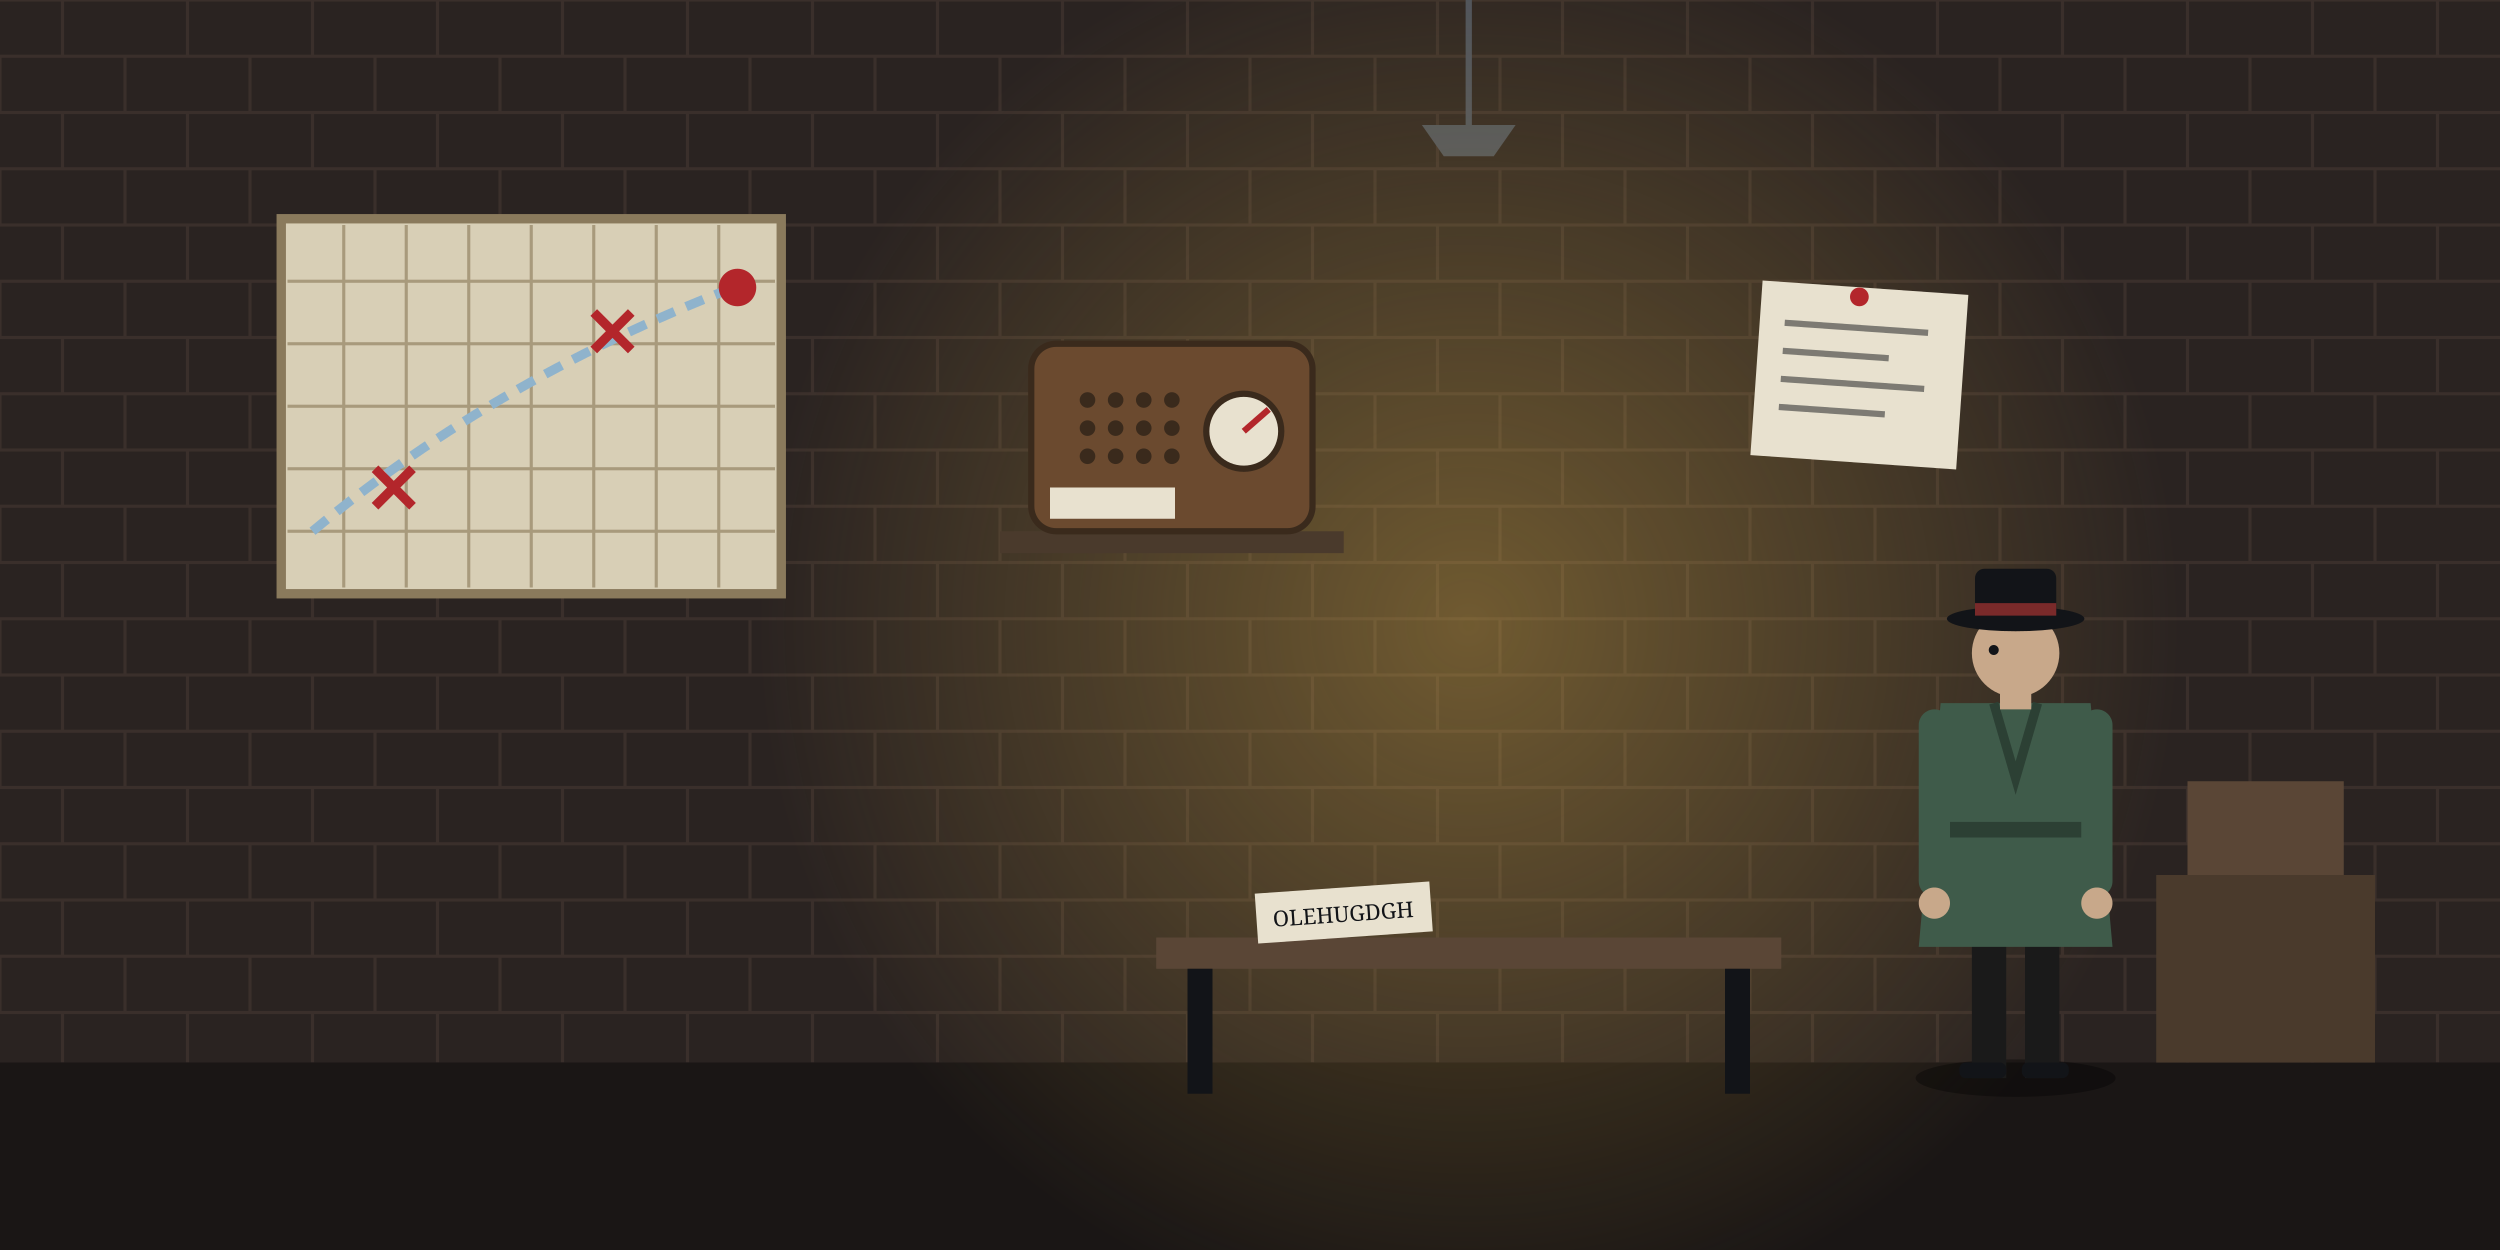
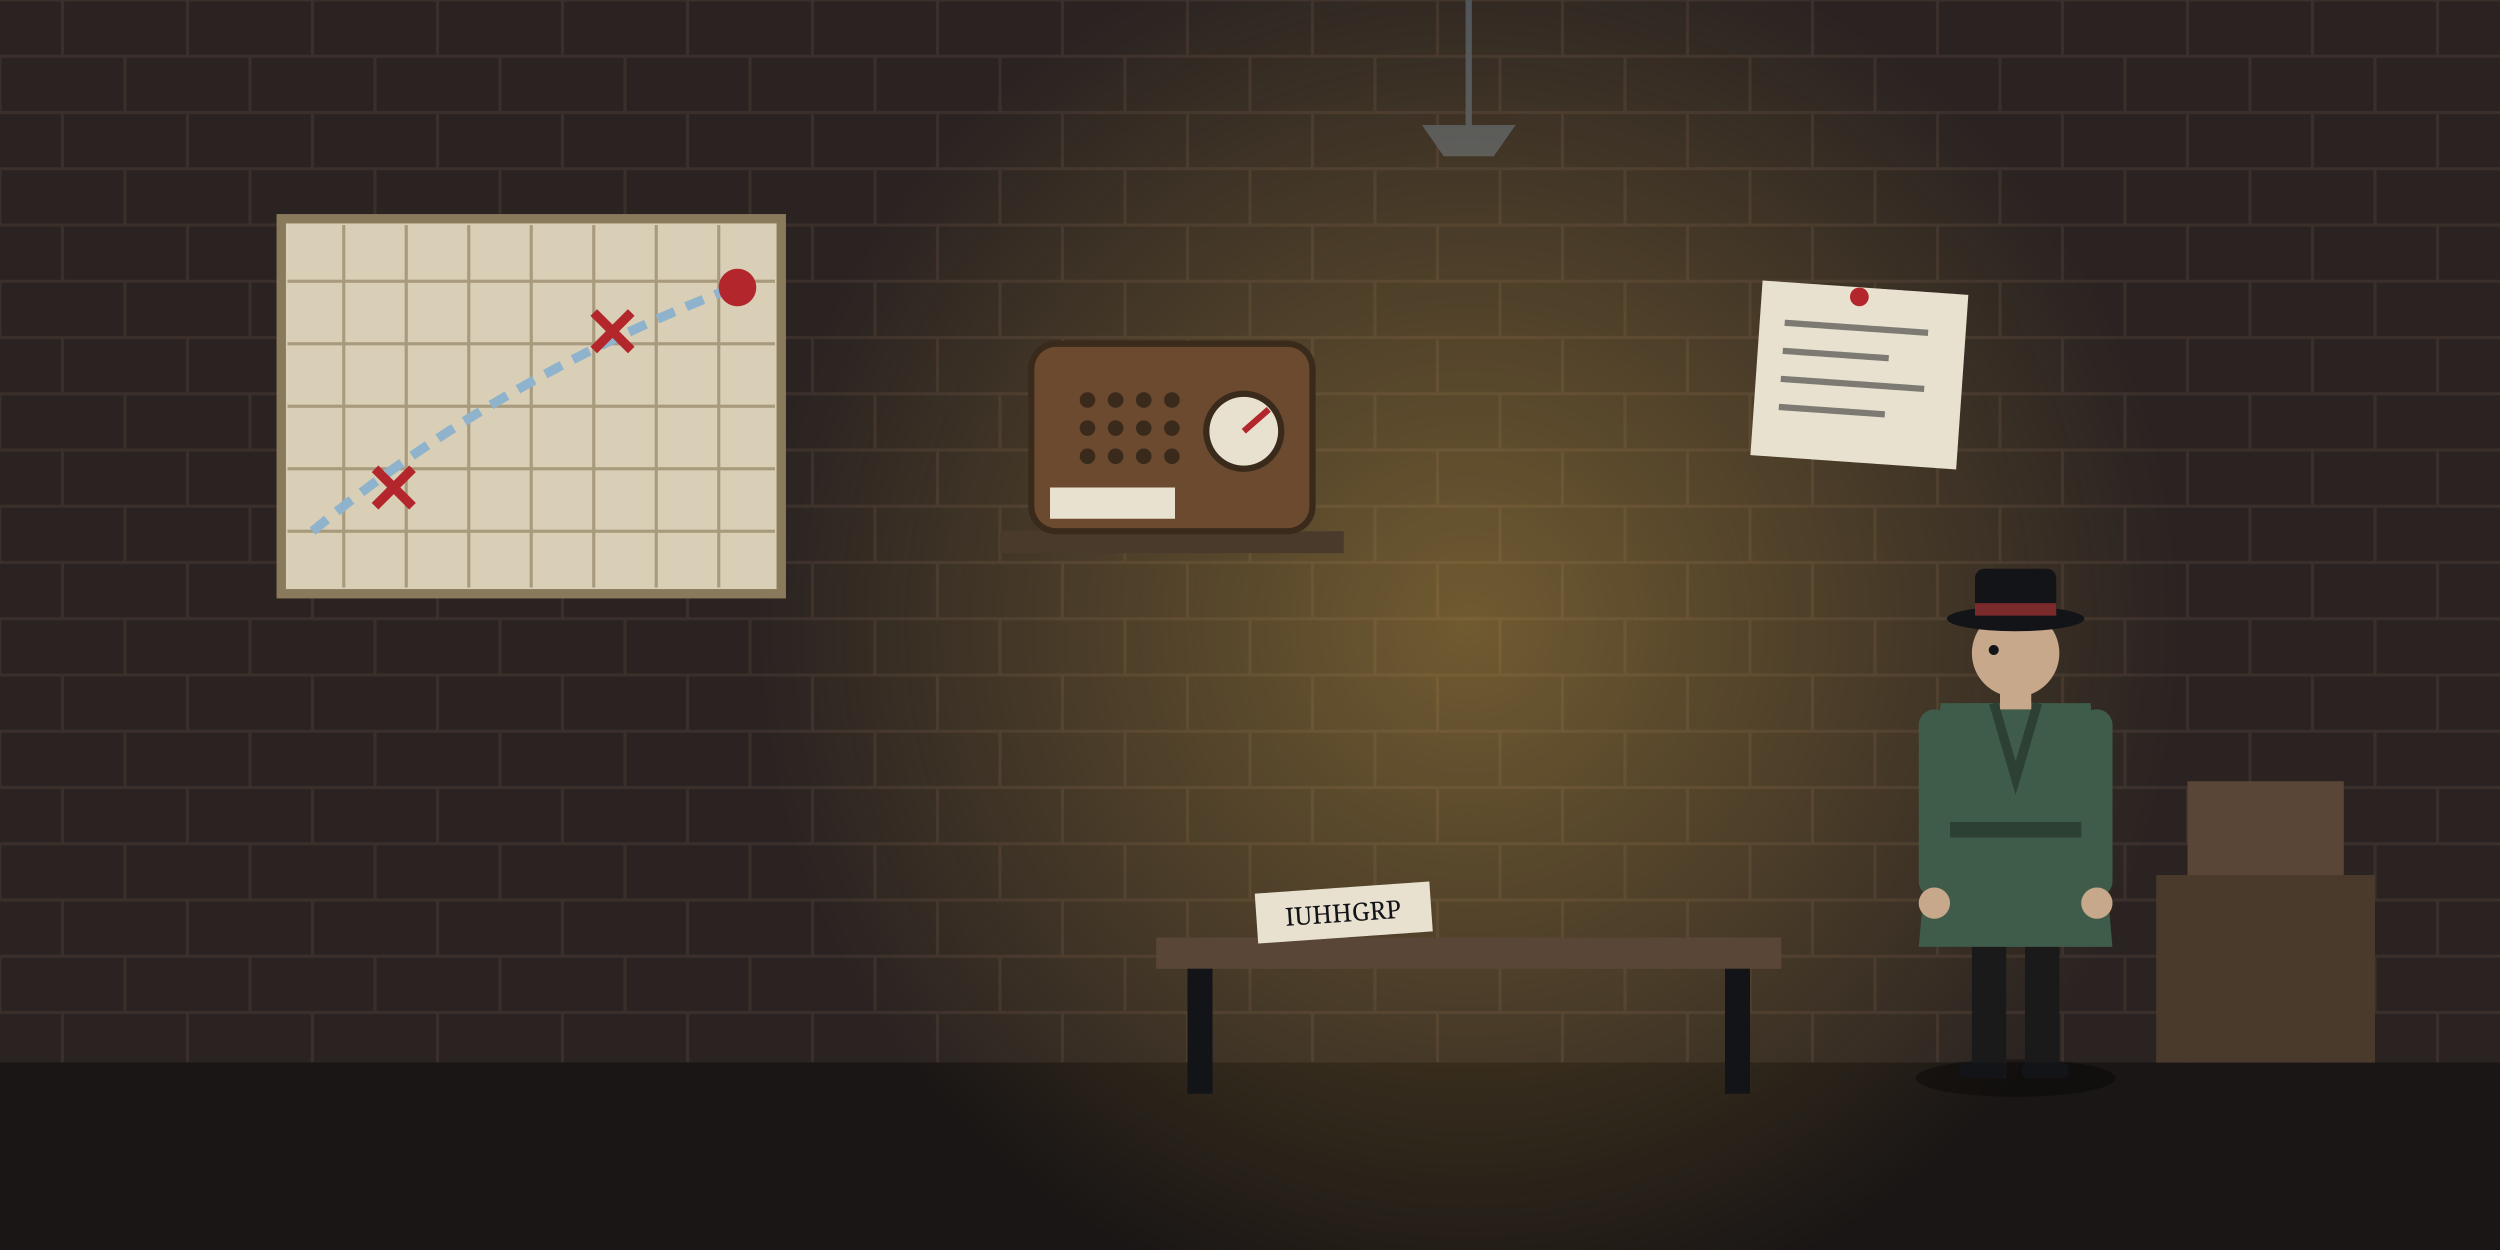
<svg xmlns="http://www.w3.org/2000/svg" viewBox="0 0 800 400" width="800" height="400">
  <defs>
    <radialGradient id="lamp">
      <stop offset="0" stop-color="#f2c14e" stop-opacity="0.35" />
      <stop offset="1" stop-color="#f2c14e" stop-opacity="0" />
    </radialGradient>
  </defs>
  <rect width="800" height="400" fill="#2a2321" />
  <line x1="0" y1="0" x2="800" y2="0" stroke="#3a2f2b" stroke-width="1" />
  <line x1="20" y1="0" x2="20" y2="18" stroke="#3a2f2b" stroke-width="1" />
  <line x1="60" y1="0" x2="60" y2="18" stroke="#3a2f2b" stroke-width="1" />
  <line x1="100" y1="0" x2="100" y2="18" stroke="#3a2f2b" stroke-width="1" />
  <line x1="140" y1="0" x2="140" y2="18" stroke="#3a2f2b" stroke-width="1" />
  <line x1="180" y1="0" x2="180" y2="18" stroke="#3a2f2b" stroke-width="1" />
  <line x1="220" y1="0" x2="220" y2="18" stroke="#3a2f2b" stroke-width="1" />
  <line x1="260" y1="0" x2="260" y2="18" stroke="#3a2f2b" stroke-width="1" />
  <line x1="300" y1="0" x2="300" y2="18" stroke="#3a2f2b" stroke-width="1" />
  <line x1="340" y1="0" x2="340" y2="18" stroke="#3a2f2b" stroke-width="1" />
  <line x1="380" y1="0" x2="380" y2="18" stroke="#3a2f2b" stroke-width="1" />
  <line x1="420" y1="0" x2="420" y2="18" stroke="#3a2f2b" stroke-width="1" />
  <line x1="460" y1="0" x2="460" y2="18" stroke="#3a2f2b" stroke-width="1" />
  <line x1="500" y1="0" x2="500" y2="18" stroke="#3a2f2b" stroke-width="1" />
  <line x1="540" y1="0" x2="540" y2="18" stroke="#3a2f2b" stroke-width="1" />
  <line x1="580" y1="0" x2="580" y2="18" stroke="#3a2f2b" stroke-width="1" />
  <line x1="620" y1="0" x2="620" y2="18" stroke="#3a2f2b" stroke-width="1" />
  <line x1="660" y1="0" x2="660" y2="18" stroke="#3a2f2b" stroke-width="1" />
  <line x1="700" y1="0" x2="700" y2="18" stroke="#3a2f2b" stroke-width="1" />
  <line x1="740" y1="0" x2="740" y2="18" stroke="#3a2f2b" stroke-width="1" />
  <line x1="780" y1="0" x2="780" y2="18" stroke="#3a2f2b" stroke-width="1" />
  <line x1="0" y1="18" x2="800" y2="18" stroke="#3a2f2b" stroke-width="1" />
  <line x1="0" y1="18" x2="0" y2="36" stroke="#3a2f2b" stroke-width="1" />
  <line x1="40" y1="18" x2="40" y2="36" stroke="#3a2f2b" stroke-width="1" />
  <line x1="80" y1="18" x2="80" y2="36" stroke="#3a2f2b" stroke-width="1" />
  <line x1="120" y1="18" x2="120" y2="36" stroke="#3a2f2b" stroke-width="1" />
  <line x1="160" y1="18" x2="160" y2="36" stroke="#3a2f2b" stroke-width="1" />
  <line x1="200" y1="18" x2="200" y2="36" stroke="#3a2f2b" stroke-width="1" />
  <line x1="240" y1="18" x2="240" y2="36" stroke="#3a2f2b" stroke-width="1" />
  <line x1="280" y1="18" x2="280" y2="36" stroke="#3a2f2b" stroke-width="1" />
  <line x1="320" y1="18" x2="320" y2="36" stroke="#3a2f2b" stroke-width="1" />
  <line x1="360" y1="18" x2="360" y2="36" stroke="#3a2f2b" stroke-width="1" />
  <line x1="400" y1="18" x2="400" y2="36" stroke="#3a2f2b" stroke-width="1" />
  <line x1="440" y1="18" x2="440" y2="36" stroke="#3a2f2b" stroke-width="1" />
  <line x1="480" y1="18" x2="480" y2="36" stroke="#3a2f2b" stroke-width="1" />
  <line x1="520" y1="18" x2="520" y2="36" stroke="#3a2f2b" stroke-width="1" />
  <line x1="560" y1="18" x2="560" y2="36" stroke="#3a2f2b" stroke-width="1" />
  <line x1="600" y1="18" x2="600" y2="36" stroke="#3a2f2b" stroke-width="1" />
  <line x1="640" y1="18" x2="640" y2="36" stroke="#3a2f2b" stroke-width="1" />
  <line x1="680" y1="18" x2="680" y2="36" stroke="#3a2f2b" stroke-width="1" />
  <line x1="720" y1="18" x2="720" y2="36" stroke="#3a2f2b" stroke-width="1" />
  <line x1="760" y1="18" x2="760" y2="36" stroke="#3a2f2b" stroke-width="1" />
  <line x1="0" y1="36" x2="800" y2="36" stroke="#3a2f2b" stroke-width="1" />
  <line x1="20" y1="36" x2="20" y2="54" stroke="#3a2f2b" stroke-width="1" />
  <line x1="60" y1="36" x2="60" y2="54" stroke="#3a2f2b" stroke-width="1" />
  <line x1="100" y1="36" x2="100" y2="54" stroke="#3a2f2b" stroke-width="1" />
  <line x1="140" y1="36" x2="140" y2="54" stroke="#3a2f2b" stroke-width="1" />
  <line x1="180" y1="36" x2="180" y2="54" stroke="#3a2f2b" stroke-width="1" />
  <line x1="220" y1="36" x2="220" y2="54" stroke="#3a2f2b" stroke-width="1" />
  <line x1="260" y1="36" x2="260" y2="54" stroke="#3a2f2b" stroke-width="1" />
  <line x1="300" y1="36" x2="300" y2="54" stroke="#3a2f2b" stroke-width="1" />
  <line x1="340" y1="36" x2="340" y2="54" stroke="#3a2f2b" stroke-width="1" />
  <line x1="380" y1="36" x2="380" y2="54" stroke="#3a2f2b" stroke-width="1" />
  <line x1="420" y1="36" x2="420" y2="54" stroke="#3a2f2b" stroke-width="1" />
  <line x1="460" y1="36" x2="460" y2="54" stroke="#3a2f2b" stroke-width="1" />
  <line x1="500" y1="36" x2="500" y2="54" stroke="#3a2f2b" stroke-width="1" />
  <line x1="540" y1="36" x2="540" y2="54" stroke="#3a2f2b" stroke-width="1" />
  <line x1="580" y1="36" x2="580" y2="54" stroke="#3a2f2b" stroke-width="1" />
  <line x1="620" y1="36" x2="620" y2="54" stroke="#3a2f2b" stroke-width="1" />
  <line x1="660" y1="36" x2="660" y2="54" stroke="#3a2f2b" stroke-width="1" />
  <line x1="700" y1="36" x2="700" y2="54" stroke="#3a2f2b" stroke-width="1" />
  <line x1="740" y1="36" x2="740" y2="54" stroke="#3a2f2b" stroke-width="1" />
  <line x1="780" y1="36" x2="780" y2="54" stroke="#3a2f2b" stroke-width="1" />
  <line x1="0" y1="54" x2="800" y2="54" stroke="#3a2f2b" stroke-width="1" />
  <line x1="0" y1="54" x2="0" y2="72" stroke="#3a2f2b" stroke-width="1" />
  <line x1="40" y1="54" x2="40" y2="72" stroke="#3a2f2b" stroke-width="1" />
  <line x1="80" y1="54" x2="80" y2="72" stroke="#3a2f2b" stroke-width="1" />
  <line x1="120" y1="54" x2="120" y2="72" stroke="#3a2f2b" stroke-width="1" />
  <line x1="160" y1="54" x2="160" y2="72" stroke="#3a2f2b" stroke-width="1" />
  <line x1="200" y1="54" x2="200" y2="72" stroke="#3a2f2b" stroke-width="1" />
  <line x1="240" y1="54" x2="240" y2="72" stroke="#3a2f2b" stroke-width="1" />
  <line x1="280" y1="54" x2="280" y2="72" stroke="#3a2f2b" stroke-width="1" />
  <line x1="320" y1="54" x2="320" y2="72" stroke="#3a2f2b" stroke-width="1" />
  <line x1="360" y1="54" x2="360" y2="72" stroke="#3a2f2b" stroke-width="1" />
  <line x1="400" y1="54" x2="400" y2="72" stroke="#3a2f2b" stroke-width="1" />
  <line x1="440" y1="54" x2="440" y2="72" stroke="#3a2f2b" stroke-width="1" />
  <line x1="480" y1="54" x2="480" y2="72" stroke="#3a2f2b" stroke-width="1" />
  <line x1="520" y1="54" x2="520" y2="72" stroke="#3a2f2b" stroke-width="1" />
  <line x1="560" y1="54" x2="560" y2="72" stroke="#3a2f2b" stroke-width="1" />
  <line x1="600" y1="54" x2="600" y2="72" stroke="#3a2f2b" stroke-width="1" />
  <line x1="640" y1="54" x2="640" y2="72" stroke="#3a2f2b" stroke-width="1" />
  <line x1="680" y1="54" x2="680" y2="72" stroke="#3a2f2b" stroke-width="1" />
  <line x1="720" y1="54" x2="720" y2="72" stroke="#3a2f2b" stroke-width="1" />
  <line x1="760" y1="54" x2="760" y2="72" stroke="#3a2f2b" stroke-width="1" />
  <line x1="0" y1="72" x2="800" y2="72" stroke="#3a2f2b" stroke-width="1" />
  <line x1="20" y1="72" x2="20" y2="90" stroke="#3a2f2b" stroke-width="1" />
  <line x1="60" y1="72" x2="60" y2="90" stroke="#3a2f2b" stroke-width="1" />
  <line x1="100" y1="72" x2="100" y2="90" stroke="#3a2f2b" stroke-width="1" />
  <line x1="140" y1="72" x2="140" y2="90" stroke="#3a2f2b" stroke-width="1" />
  <line x1="180" y1="72" x2="180" y2="90" stroke="#3a2f2b" stroke-width="1" />
  <line x1="220" y1="72" x2="220" y2="90" stroke="#3a2f2b" stroke-width="1" />
  <line x1="260" y1="72" x2="260" y2="90" stroke="#3a2f2b" stroke-width="1" />
  <line x1="300" y1="72" x2="300" y2="90" stroke="#3a2f2b" stroke-width="1" />
  <line x1="340" y1="72" x2="340" y2="90" stroke="#3a2f2b" stroke-width="1" />
  <line x1="380" y1="72" x2="380" y2="90" stroke="#3a2f2b" stroke-width="1" />
  <line x1="420" y1="72" x2="420" y2="90" stroke="#3a2f2b" stroke-width="1" />
  <line x1="460" y1="72" x2="460" y2="90" stroke="#3a2f2b" stroke-width="1" />
  <line x1="500" y1="72" x2="500" y2="90" stroke="#3a2f2b" stroke-width="1" />
  <line x1="540" y1="72" x2="540" y2="90" stroke="#3a2f2b" stroke-width="1" />
  <line x1="580" y1="72" x2="580" y2="90" stroke="#3a2f2b" stroke-width="1" />
  <line x1="620" y1="72" x2="620" y2="90" stroke="#3a2f2b" stroke-width="1" />
  <line x1="660" y1="72" x2="660" y2="90" stroke="#3a2f2b" stroke-width="1" />
  <line x1="700" y1="72" x2="700" y2="90" stroke="#3a2f2b" stroke-width="1" />
  <line x1="740" y1="72" x2="740" y2="90" stroke="#3a2f2b" stroke-width="1" />
  <line x1="780" y1="72" x2="780" y2="90" stroke="#3a2f2b" stroke-width="1" />
  <line x1="0" y1="90" x2="800" y2="90" stroke="#3a2f2b" stroke-width="1" />
  <line x1="0" y1="90" x2="0" y2="108" stroke="#3a2f2b" stroke-width="1" />
  <line x1="40" y1="90" x2="40" y2="108" stroke="#3a2f2b" stroke-width="1" />
  <line x1="80" y1="90" x2="80" y2="108" stroke="#3a2f2b" stroke-width="1" />
  <line x1="120" y1="90" x2="120" y2="108" stroke="#3a2f2b" stroke-width="1" />
  <line x1="160" y1="90" x2="160" y2="108" stroke="#3a2f2b" stroke-width="1" />
  <line x1="200" y1="90" x2="200" y2="108" stroke="#3a2f2b" stroke-width="1" />
  <line x1="240" y1="90" x2="240" y2="108" stroke="#3a2f2b" stroke-width="1" />
  <line x1="280" y1="90" x2="280" y2="108" stroke="#3a2f2b" stroke-width="1" />
  <line x1="320" y1="90" x2="320" y2="108" stroke="#3a2f2b" stroke-width="1" />
  <line x1="360" y1="90" x2="360" y2="108" stroke="#3a2f2b" stroke-width="1" />
  <line x1="400" y1="90" x2="400" y2="108" stroke="#3a2f2b" stroke-width="1" />
  <line x1="440" y1="90" x2="440" y2="108" stroke="#3a2f2b" stroke-width="1" />
  <line x1="480" y1="90" x2="480" y2="108" stroke="#3a2f2b" stroke-width="1" />
  <line x1="520" y1="90" x2="520" y2="108" stroke="#3a2f2b" stroke-width="1" />
  <line x1="560" y1="90" x2="560" y2="108" stroke="#3a2f2b" stroke-width="1" />
  <line x1="600" y1="90" x2="600" y2="108" stroke="#3a2f2b" stroke-width="1" />
  <line x1="640" y1="90" x2="640" y2="108" stroke="#3a2f2b" stroke-width="1" />
  <line x1="680" y1="90" x2="680" y2="108" stroke="#3a2f2b" stroke-width="1" />
  <line x1="720" y1="90" x2="720" y2="108" stroke="#3a2f2b" stroke-width="1" />
  <line x1="760" y1="90" x2="760" y2="108" stroke="#3a2f2b" stroke-width="1" />
  <line x1="0" y1="108" x2="800" y2="108" stroke="#3a2f2b" stroke-width="1" />
  <line x1="20" y1="108" x2="20" y2="126" stroke="#3a2f2b" stroke-width="1" />
  <line x1="60" y1="108" x2="60" y2="126" stroke="#3a2f2b" stroke-width="1" />
  <line x1="100" y1="108" x2="100" y2="126" stroke="#3a2f2b" stroke-width="1" />
  <line x1="140" y1="108" x2="140" y2="126" stroke="#3a2f2b" stroke-width="1" />
  <line x1="180" y1="108" x2="180" y2="126" stroke="#3a2f2b" stroke-width="1" />
  <line x1="220" y1="108" x2="220" y2="126" stroke="#3a2f2b" stroke-width="1" />
  <line x1="260" y1="108" x2="260" y2="126" stroke="#3a2f2b" stroke-width="1" />
  <line x1="300" y1="108" x2="300" y2="126" stroke="#3a2f2b" stroke-width="1" />
  <line x1="340" y1="108" x2="340" y2="126" stroke="#3a2f2b" stroke-width="1" />
  <line x1="380" y1="108" x2="380" y2="126" stroke="#3a2f2b" stroke-width="1" />
  <line x1="420" y1="108" x2="420" y2="126" stroke="#3a2f2b" stroke-width="1" />
  <line x1="460" y1="108" x2="460" y2="126" stroke="#3a2f2b" stroke-width="1" />
  <line x1="500" y1="108" x2="500" y2="126" stroke="#3a2f2b" stroke-width="1" />
  <line x1="540" y1="108" x2="540" y2="126" stroke="#3a2f2b" stroke-width="1" />
  <line x1="580" y1="108" x2="580" y2="126" stroke="#3a2f2b" stroke-width="1" />
  <line x1="620" y1="108" x2="620" y2="126" stroke="#3a2f2b" stroke-width="1" />
  <line x1="660" y1="108" x2="660" y2="126" stroke="#3a2f2b" stroke-width="1" />
  <line x1="700" y1="108" x2="700" y2="126" stroke="#3a2f2b" stroke-width="1" />
  <line x1="740" y1="108" x2="740" y2="126" stroke="#3a2f2b" stroke-width="1" />
  <line x1="780" y1="108" x2="780" y2="126" stroke="#3a2f2b" stroke-width="1" />
  <line x1="0" y1="126" x2="800" y2="126" stroke="#3a2f2b" stroke-width="1" />
  <line x1="0" y1="126" x2="0" y2="144" stroke="#3a2f2b" stroke-width="1" />
  <line x1="40" y1="126" x2="40" y2="144" stroke="#3a2f2b" stroke-width="1" />
  <line x1="80" y1="126" x2="80" y2="144" stroke="#3a2f2b" stroke-width="1" />
  <line x1="120" y1="126" x2="120" y2="144" stroke="#3a2f2b" stroke-width="1" />
  <line x1="160" y1="126" x2="160" y2="144" stroke="#3a2f2b" stroke-width="1" />
  <line x1="200" y1="126" x2="200" y2="144" stroke="#3a2f2b" stroke-width="1" />
  <line x1="240" y1="126" x2="240" y2="144" stroke="#3a2f2b" stroke-width="1" />
  <line x1="280" y1="126" x2="280" y2="144" stroke="#3a2f2b" stroke-width="1" />
  <line x1="320" y1="126" x2="320" y2="144" stroke="#3a2f2b" stroke-width="1" />
  <line x1="360" y1="126" x2="360" y2="144" stroke="#3a2f2b" stroke-width="1" />
  <line x1="400" y1="126" x2="400" y2="144" stroke="#3a2f2b" stroke-width="1" />
  <line x1="440" y1="126" x2="440" y2="144" stroke="#3a2f2b" stroke-width="1" />
  <line x1="480" y1="126" x2="480" y2="144" stroke="#3a2f2b" stroke-width="1" />
  <line x1="520" y1="126" x2="520" y2="144" stroke="#3a2f2b" stroke-width="1" />
  <line x1="560" y1="126" x2="560" y2="144" stroke="#3a2f2b" stroke-width="1" />
  <line x1="600" y1="126" x2="600" y2="144" stroke="#3a2f2b" stroke-width="1" />
  <line x1="640" y1="126" x2="640" y2="144" stroke="#3a2f2b" stroke-width="1" />
  <line x1="680" y1="126" x2="680" y2="144" stroke="#3a2f2b" stroke-width="1" />
  <line x1="720" y1="126" x2="720" y2="144" stroke="#3a2f2b" stroke-width="1" />
  <line x1="760" y1="126" x2="760" y2="144" stroke="#3a2f2b" stroke-width="1" />
  <line x1="0" y1="144" x2="800" y2="144" stroke="#3a2f2b" stroke-width="1" />
  <line x1="20" y1="144" x2="20" y2="162" stroke="#3a2f2b" stroke-width="1" />
  <line x1="60" y1="144" x2="60" y2="162" stroke="#3a2f2b" stroke-width="1" />
  <line x1="100" y1="144" x2="100" y2="162" stroke="#3a2f2b" stroke-width="1" />
  <line x1="140" y1="144" x2="140" y2="162" stroke="#3a2f2b" stroke-width="1" />
  <line x1="180" y1="144" x2="180" y2="162" stroke="#3a2f2b" stroke-width="1" />
  <line x1="220" y1="144" x2="220" y2="162" stroke="#3a2f2b" stroke-width="1" />
  <line x1="260" y1="144" x2="260" y2="162" stroke="#3a2f2b" stroke-width="1" />
  <line x1="300" y1="144" x2="300" y2="162" stroke="#3a2f2b" stroke-width="1" />
  <line x1="340" y1="144" x2="340" y2="162" stroke="#3a2f2b" stroke-width="1" />
  <line x1="380" y1="144" x2="380" y2="162" stroke="#3a2f2b" stroke-width="1" />
  <line x1="420" y1="144" x2="420" y2="162" stroke="#3a2f2b" stroke-width="1" />
  <line x1="460" y1="144" x2="460" y2="162" stroke="#3a2f2b" stroke-width="1" />
  <line x1="500" y1="144" x2="500" y2="162" stroke="#3a2f2b" stroke-width="1" />
  <line x1="540" y1="144" x2="540" y2="162" stroke="#3a2f2b" stroke-width="1" />
  <line x1="580" y1="144" x2="580" y2="162" stroke="#3a2f2b" stroke-width="1" />
  <line x1="620" y1="144" x2="620" y2="162" stroke="#3a2f2b" stroke-width="1" />
  <line x1="660" y1="144" x2="660" y2="162" stroke="#3a2f2b" stroke-width="1" />
  <line x1="700" y1="144" x2="700" y2="162" stroke="#3a2f2b" stroke-width="1" />
  <line x1="740" y1="144" x2="740" y2="162" stroke="#3a2f2b" stroke-width="1" />
  <line x1="780" y1="144" x2="780" y2="162" stroke="#3a2f2b" stroke-width="1" />
  <line x1="0" y1="162" x2="800" y2="162" stroke="#3a2f2b" stroke-width="1" />
  <line x1="0" y1="162" x2="0" y2="180" stroke="#3a2f2b" stroke-width="1" />
  <line x1="40" y1="162" x2="40" y2="180" stroke="#3a2f2b" stroke-width="1" />
  <line x1="80" y1="162" x2="80" y2="180" stroke="#3a2f2b" stroke-width="1" />
  <line x1="120" y1="162" x2="120" y2="180" stroke="#3a2f2b" stroke-width="1" />
  <line x1="160" y1="162" x2="160" y2="180" stroke="#3a2f2b" stroke-width="1" />
  <line x1="200" y1="162" x2="200" y2="180" stroke="#3a2f2b" stroke-width="1" />
  <line x1="240" y1="162" x2="240" y2="180" stroke="#3a2f2b" stroke-width="1" />
  <line x1="280" y1="162" x2="280" y2="180" stroke="#3a2f2b" stroke-width="1" />
  <line x1="320" y1="162" x2="320" y2="180" stroke="#3a2f2b" stroke-width="1" />
  <line x1="360" y1="162" x2="360" y2="180" stroke="#3a2f2b" stroke-width="1" />
  <line x1="400" y1="162" x2="400" y2="180" stroke="#3a2f2b" stroke-width="1" />
  <line x1="440" y1="162" x2="440" y2="180" stroke="#3a2f2b" stroke-width="1" />
  <line x1="480" y1="162" x2="480" y2="180" stroke="#3a2f2b" stroke-width="1" />
  <line x1="520" y1="162" x2="520" y2="180" stroke="#3a2f2b" stroke-width="1" />
  <line x1="560" y1="162" x2="560" y2="180" stroke="#3a2f2b" stroke-width="1" />
  <line x1="600" y1="162" x2="600" y2="180" stroke="#3a2f2b" stroke-width="1" />
  <line x1="640" y1="162" x2="640" y2="180" stroke="#3a2f2b" stroke-width="1" />
  <line x1="680" y1="162" x2="680" y2="180" stroke="#3a2f2b" stroke-width="1" />
  <line x1="720" y1="162" x2="720" y2="180" stroke="#3a2f2b" stroke-width="1" />
  <line x1="760" y1="162" x2="760" y2="180" stroke="#3a2f2b" stroke-width="1" />
  <line x1="0" y1="180" x2="800" y2="180" stroke="#3a2f2b" stroke-width="1" />
  <line x1="20" y1="180" x2="20" y2="198" stroke="#3a2f2b" stroke-width="1" />
  <line x1="60" y1="180" x2="60" y2="198" stroke="#3a2f2b" stroke-width="1" />
  <line x1="100" y1="180" x2="100" y2="198" stroke="#3a2f2b" stroke-width="1" />
  <line x1="140" y1="180" x2="140" y2="198" stroke="#3a2f2b" stroke-width="1" />
  <line x1="180" y1="180" x2="180" y2="198" stroke="#3a2f2b" stroke-width="1" />
  <line x1="220" y1="180" x2="220" y2="198" stroke="#3a2f2b" stroke-width="1" />
  <line x1="260" y1="180" x2="260" y2="198" stroke="#3a2f2b" stroke-width="1" />
  <line x1="300" y1="180" x2="300" y2="198" stroke="#3a2f2b" stroke-width="1" />
  <line x1="340" y1="180" x2="340" y2="198" stroke="#3a2f2b" stroke-width="1" />
  <line x1="380" y1="180" x2="380" y2="198" stroke="#3a2f2b" stroke-width="1" />
  <line x1="420" y1="180" x2="420" y2="198" stroke="#3a2f2b" stroke-width="1" />
  <line x1="460" y1="180" x2="460" y2="198" stroke="#3a2f2b" stroke-width="1" />
  <line x1="500" y1="180" x2="500" y2="198" stroke="#3a2f2b" stroke-width="1" />
  <line x1="540" y1="180" x2="540" y2="198" stroke="#3a2f2b" stroke-width="1" />
  <line x1="580" y1="180" x2="580" y2="198" stroke="#3a2f2b" stroke-width="1" />
  <line x1="620" y1="180" x2="620" y2="198" stroke="#3a2f2b" stroke-width="1" />
  <line x1="660" y1="180" x2="660" y2="198" stroke="#3a2f2b" stroke-width="1" />
  <line x1="700" y1="180" x2="700" y2="198" stroke="#3a2f2b" stroke-width="1" />
  <line x1="740" y1="180" x2="740" y2="198" stroke="#3a2f2b" stroke-width="1" />
  <line x1="780" y1="180" x2="780" y2="198" stroke="#3a2f2b" stroke-width="1" />
  <line x1="0" y1="198" x2="800" y2="198" stroke="#3a2f2b" stroke-width="1" />
  <line x1="0" y1="198" x2="0" y2="216" stroke="#3a2f2b" stroke-width="1" />
  <line x1="40" y1="198" x2="40" y2="216" stroke="#3a2f2b" stroke-width="1" />
  <line x1="80" y1="198" x2="80" y2="216" stroke="#3a2f2b" stroke-width="1" />
  <line x1="120" y1="198" x2="120" y2="216" stroke="#3a2f2b" stroke-width="1" />
  <line x1="160" y1="198" x2="160" y2="216" stroke="#3a2f2b" stroke-width="1" />
  <line x1="200" y1="198" x2="200" y2="216" stroke="#3a2f2b" stroke-width="1" />
  <line x1="240" y1="198" x2="240" y2="216" stroke="#3a2f2b" stroke-width="1" />
  <line x1="280" y1="198" x2="280" y2="216" stroke="#3a2f2b" stroke-width="1" />
  <line x1="320" y1="198" x2="320" y2="216" stroke="#3a2f2b" stroke-width="1" />
  <line x1="360" y1="198" x2="360" y2="216" stroke="#3a2f2b" stroke-width="1" />
  <line x1="400" y1="198" x2="400" y2="216" stroke="#3a2f2b" stroke-width="1" />
  <line x1="440" y1="198" x2="440" y2="216" stroke="#3a2f2b" stroke-width="1" />
  <line x1="480" y1="198" x2="480" y2="216" stroke="#3a2f2b" stroke-width="1" />
  <line x1="520" y1="198" x2="520" y2="216" stroke="#3a2f2b" stroke-width="1" />
  <line x1="560" y1="198" x2="560" y2="216" stroke="#3a2f2b" stroke-width="1" />
  <line x1="600" y1="198" x2="600" y2="216" stroke="#3a2f2b" stroke-width="1" />
  <line x1="640" y1="198" x2="640" y2="216" stroke="#3a2f2b" stroke-width="1" />
  <line x1="680" y1="198" x2="680" y2="216" stroke="#3a2f2b" stroke-width="1" />
  <line x1="720" y1="198" x2="720" y2="216" stroke="#3a2f2b" stroke-width="1" />
  <line x1="760" y1="198" x2="760" y2="216" stroke="#3a2f2b" stroke-width="1" />
  <line x1="0" y1="216" x2="800" y2="216" stroke="#3a2f2b" stroke-width="1" />
  <line x1="20" y1="216" x2="20" y2="234" stroke="#3a2f2b" stroke-width="1" />
  <line x1="60" y1="216" x2="60" y2="234" stroke="#3a2f2b" stroke-width="1" />
  <line x1="100" y1="216" x2="100" y2="234" stroke="#3a2f2b" stroke-width="1" />
  <line x1="140" y1="216" x2="140" y2="234" stroke="#3a2f2b" stroke-width="1" />
  <line x1="180" y1="216" x2="180" y2="234" stroke="#3a2f2b" stroke-width="1" />
  <line x1="220" y1="216" x2="220" y2="234" stroke="#3a2f2b" stroke-width="1" />
  <line x1="260" y1="216" x2="260" y2="234" stroke="#3a2f2b" stroke-width="1" />
  <line x1="300" y1="216" x2="300" y2="234" stroke="#3a2f2b" stroke-width="1" />
  <line x1="340" y1="216" x2="340" y2="234" stroke="#3a2f2b" stroke-width="1" />
  <line x1="380" y1="216" x2="380" y2="234" stroke="#3a2f2b" stroke-width="1" />
  <line x1="420" y1="216" x2="420" y2="234" stroke="#3a2f2b" stroke-width="1" />
  <line x1="460" y1="216" x2="460" y2="234" stroke="#3a2f2b" stroke-width="1" />
  <line x1="500" y1="216" x2="500" y2="234" stroke="#3a2f2b" stroke-width="1" />
  <line x1="540" y1="216" x2="540" y2="234" stroke="#3a2f2b" stroke-width="1" />
  <line x1="580" y1="216" x2="580" y2="234" stroke="#3a2f2b" stroke-width="1" />
  <line x1="620" y1="216" x2="620" y2="234" stroke="#3a2f2b" stroke-width="1" />
  <line x1="660" y1="216" x2="660" y2="234" stroke="#3a2f2b" stroke-width="1" />
  <line x1="700" y1="216" x2="700" y2="234" stroke="#3a2f2b" stroke-width="1" />
  <line x1="740" y1="216" x2="740" y2="234" stroke="#3a2f2b" stroke-width="1" />
  <line x1="780" y1="216" x2="780" y2="234" stroke="#3a2f2b" stroke-width="1" />
  <line x1="0" y1="234" x2="800" y2="234" stroke="#3a2f2b" stroke-width="1" />
  <line x1="0" y1="234" x2="0" y2="252" stroke="#3a2f2b" stroke-width="1" />
  <line x1="40" y1="234" x2="40" y2="252" stroke="#3a2f2b" stroke-width="1" />
  <line x1="80" y1="234" x2="80" y2="252" stroke="#3a2f2b" stroke-width="1" />
  <line x1="120" y1="234" x2="120" y2="252" stroke="#3a2f2b" stroke-width="1" />
  <line x1="160" y1="234" x2="160" y2="252" stroke="#3a2f2b" stroke-width="1" />
  <line x1="200" y1="234" x2="200" y2="252" stroke="#3a2f2b" stroke-width="1" />
  <line x1="240" y1="234" x2="240" y2="252" stroke="#3a2f2b" stroke-width="1" />
  <line x1="280" y1="234" x2="280" y2="252" stroke="#3a2f2b" stroke-width="1" />
  <line x1="320" y1="234" x2="320" y2="252" stroke="#3a2f2b" stroke-width="1" />
  <line x1="360" y1="234" x2="360" y2="252" stroke="#3a2f2b" stroke-width="1" />
  <line x1="400" y1="234" x2="400" y2="252" stroke="#3a2f2b" stroke-width="1" />
  <line x1="440" y1="234" x2="440" y2="252" stroke="#3a2f2b" stroke-width="1" />
  <line x1="480" y1="234" x2="480" y2="252" stroke="#3a2f2b" stroke-width="1" />
  <line x1="520" y1="234" x2="520" y2="252" stroke="#3a2f2b" stroke-width="1" />
  <line x1="560" y1="234" x2="560" y2="252" stroke="#3a2f2b" stroke-width="1" />
  <line x1="600" y1="234" x2="600" y2="252" stroke="#3a2f2b" stroke-width="1" />
  <line x1="640" y1="234" x2="640" y2="252" stroke="#3a2f2b" stroke-width="1" />
  <line x1="680" y1="234" x2="680" y2="252" stroke="#3a2f2b" stroke-width="1" />
  <line x1="720" y1="234" x2="720" y2="252" stroke="#3a2f2b" stroke-width="1" />
  <line x1="760" y1="234" x2="760" y2="252" stroke="#3a2f2b" stroke-width="1" />
  <line x1="0" y1="252" x2="800" y2="252" stroke="#3a2f2b" stroke-width="1" />
  <line x1="20" y1="252" x2="20" y2="270" stroke="#3a2f2b" stroke-width="1" />
  <line x1="60" y1="252" x2="60" y2="270" stroke="#3a2f2b" stroke-width="1" />
  <line x1="100" y1="252" x2="100" y2="270" stroke="#3a2f2b" stroke-width="1" />
  <line x1="140" y1="252" x2="140" y2="270" stroke="#3a2f2b" stroke-width="1" />
  <line x1="180" y1="252" x2="180" y2="270" stroke="#3a2f2b" stroke-width="1" />
  <line x1="220" y1="252" x2="220" y2="270" stroke="#3a2f2b" stroke-width="1" />
  <line x1="260" y1="252" x2="260" y2="270" stroke="#3a2f2b" stroke-width="1" />
  <line x1="300" y1="252" x2="300" y2="270" stroke="#3a2f2b" stroke-width="1" />
  <line x1="340" y1="252" x2="340" y2="270" stroke="#3a2f2b" stroke-width="1" />
  <line x1="380" y1="252" x2="380" y2="270" stroke="#3a2f2b" stroke-width="1" />
  <line x1="420" y1="252" x2="420" y2="270" stroke="#3a2f2b" stroke-width="1" />
  <line x1="460" y1="252" x2="460" y2="270" stroke="#3a2f2b" stroke-width="1" />
  <line x1="500" y1="252" x2="500" y2="270" stroke="#3a2f2b" stroke-width="1" />
  <line x1="540" y1="252" x2="540" y2="270" stroke="#3a2f2b" stroke-width="1" />
  <line x1="580" y1="252" x2="580" y2="270" stroke="#3a2f2b" stroke-width="1" />
  <line x1="620" y1="252" x2="620" y2="270" stroke="#3a2f2b" stroke-width="1" />
  <line x1="660" y1="252" x2="660" y2="270" stroke="#3a2f2b" stroke-width="1" />
  <line x1="700" y1="252" x2="700" y2="270" stroke="#3a2f2b" stroke-width="1" />
  <line x1="740" y1="252" x2="740" y2="270" stroke="#3a2f2b" stroke-width="1" />
  <line x1="780" y1="252" x2="780" y2="270" stroke="#3a2f2b" stroke-width="1" />
  <line x1="0" y1="270" x2="800" y2="270" stroke="#3a2f2b" stroke-width="1" />
  <line x1="0" y1="270" x2="0" y2="288" stroke="#3a2f2b" stroke-width="1" />
  <line x1="40" y1="270" x2="40" y2="288" stroke="#3a2f2b" stroke-width="1" />
  <line x1="80" y1="270" x2="80" y2="288" stroke="#3a2f2b" stroke-width="1" />
  <line x1="120" y1="270" x2="120" y2="288" stroke="#3a2f2b" stroke-width="1" />
  <line x1="160" y1="270" x2="160" y2="288" stroke="#3a2f2b" stroke-width="1" />
  <line x1="200" y1="270" x2="200" y2="288" stroke="#3a2f2b" stroke-width="1" />
  <line x1="240" y1="270" x2="240" y2="288" stroke="#3a2f2b" stroke-width="1" />
  <line x1="280" y1="270" x2="280" y2="288" stroke="#3a2f2b" stroke-width="1" />
  <line x1="320" y1="270" x2="320" y2="288" stroke="#3a2f2b" stroke-width="1" />
  <line x1="360" y1="270" x2="360" y2="288" stroke="#3a2f2b" stroke-width="1" />
  <line x1="400" y1="270" x2="400" y2="288" stroke="#3a2f2b" stroke-width="1" />
  <line x1="440" y1="270" x2="440" y2="288" stroke="#3a2f2b" stroke-width="1" />
  <line x1="480" y1="270" x2="480" y2="288" stroke="#3a2f2b" stroke-width="1" />
  <line x1="520" y1="270" x2="520" y2="288" stroke="#3a2f2b" stroke-width="1" />
  <line x1="560" y1="270" x2="560" y2="288" stroke="#3a2f2b" stroke-width="1" />
  <line x1="600" y1="270" x2="600" y2="288" stroke="#3a2f2b" stroke-width="1" />
  <line x1="640" y1="270" x2="640" y2="288" stroke="#3a2f2b" stroke-width="1" />
  <line x1="680" y1="270" x2="680" y2="288" stroke="#3a2f2b" stroke-width="1" />
  <line x1="720" y1="270" x2="720" y2="288" stroke="#3a2f2b" stroke-width="1" />
  <line x1="760" y1="270" x2="760" y2="288" stroke="#3a2f2b" stroke-width="1" />
  <line x1="0" y1="288" x2="800" y2="288" stroke="#3a2f2b" stroke-width="1" />
  <line x1="20" y1="288" x2="20" y2="306" stroke="#3a2f2b" stroke-width="1" />
  <line x1="60" y1="288" x2="60" y2="306" stroke="#3a2f2b" stroke-width="1" />
  <line x1="100" y1="288" x2="100" y2="306" stroke="#3a2f2b" stroke-width="1" />
  <line x1="140" y1="288" x2="140" y2="306" stroke="#3a2f2b" stroke-width="1" />
  <line x1="180" y1="288" x2="180" y2="306" stroke="#3a2f2b" stroke-width="1" />
  <line x1="220" y1="288" x2="220" y2="306" stroke="#3a2f2b" stroke-width="1" />
  <line x1="260" y1="288" x2="260" y2="306" stroke="#3a2f2b" stroke-width="1" />
  <line x1="300" y1="288" x2="300" y2="306" stroke="#3a2f2b" stroke-width="1" />
  <line x1="340" y1="288" x2="340" y2="306" stroke="#3a2f2b" stroke-width="1" />
  <line x1="380" y1="288" x2="380" y2="306" stroke="#3a2f2b" stroke-width="1" />
  <line x1="420" y1="288" x2="420" y2="306" stroke="#3a2f2b" stroke-width="1" />
  <line x1="460" y1="288" x2="460" y2="306" stroke="#3a2f2b" stroke-width="1" />
  <line x1="500" y1="288" x2="500" y2="306" stroke="#3a2f2b" stroke-width="1" />
  <line x1="540" y1="288" x2="540" y2="306" stroke="#3a2f2b" stroke-width="1" />
  <line x1="580" y1="288" x2="580" y2="306" stroke="#3a2f2b" stroke-width="1" />
  <line x1="620" y1="288" x2="620" y2="306" stroke="#3a2f2b" stroke-width="1" />
  <line x1="660" y1="288" x2="660" y2="306" stroke="#3a2f2b" stroke-width="1" />
  <line x1="700" y1="288" x2="700" y2="306" stroke="#3a2f2b" stroke-width="1" />
  <line x1="740" y1="288" x2="740" y2="306" stroke="#3a2f2b" stroke-width="1" />
  <line x1="780" y1="288" x2="780" y2="306" stroke="#3a2f2b" stroke-width="1" />
  <line x1="0" y1="306" x2="800" y2="306" stroke="#3a2f2b" stroke-width="1" />
  <line x1="0" y1="306" x2="0" y2="324" stroke="#3a2f2b" stroke-width="1" />
  <line x1="40" y1="306" x2="40" y2="324" stroke="#3a2f2b" stroke-width="1" />
  <line x1="80" y1="306" x2="80" y2="324" stroke="#3a2f2b" stroke-width="1" />
  <line x1="120" y1="306" x2="120" y2="324" stroke="#3a2f2b" stroke-width="1" />
  <line x1="160" y1="306" x2="160" y2="324" stroke="#3a2f2b" stroke-width="1" />
  <line x1="200" y1="306" x2="200" y2="324" stroke="#3a2f2b" stroke-width="1" />
  <line x1="240" y1="306" x2="240" y2="324" stroke="#3a2f2b" stroke-width="1" />
  <line x1="280" y1="306" x2="280" y2="324" stroke="#3a2f2b" stroke-width="1" />
  <line x1="320" y1="306" x2="320" y2="324" stroke="#3a2f2b" stroke-width="1" />
  <line x1="360" y1="306" x2="360" y2="324" stroke="#3a2f2b" stroke-width="1" />
  <line x1="400" y1="306" x2="400" y2="324" stroke="#3a2f2b" stroke-width="1" />
  <line x1="440" y1="306" x2="440" y2="324" stroke="#3a2f2b" stroke-width="1" />
  <line x1="480" y1="306" x2="480" y2="324" stroke="#3a2f2b" stroke-width="1" />
  <line x1="520" y1="306" x2="520" y2="324" stroke="#3a2f2b" stroke-width="1" />
  <line x1="560" y1="306" x2="560" y2="324" stroke="#3a2f2b" stroke-width="1" />
  <line x1="600" y1="306" x2="600" y2="324" stroke="#3a2f2b" stroke-width="1" />
  <line x1="640" y1="306" x2="640" y2="324" stroke="#3a2f2b" stroke-width="1" />
  <line x1="680" y1="306" x2="680" y2="324" stroke="#3a2f2b" stroke-width="1" />
  <line x1="720" y1="306" x2="720" y2="324" stroke="#3a2f2b" stroke-width="1" />
  <line x1="760" y1="306" x2="760" y2="324" stroke="#3a2f2b" stroke-width="1" />
  <line x1="0" y1="324" x2="800" y2="324" stroke="#3a2f2b" stroke-width="1" />
  <line x1="20" y1="324" x2="20" y2="340" stroke="#3a2f2b" stroke-width="1" />
  <line x1="60" y1="324" x2="60" y2="340" stroke="#3a2f2b" stroke-width="1" />
  <line x1="100" y1="324" x2="100" y2="340" stroke="#3a2f2b" stroke-width="1" />
  <line x1="140" y1="324" x2="140" y2="340" stroke="#3a2f2b" stroke-width="1" />
  <line x1="180" y1="324" x2="180" y2="340" stroke="#3a2f2b" stroke-width="1" />
  <line x1="220" y1="324" x2="220" y2="340" stroke="#3a2f2b" stroke-width="1" />
  <line x1="260" y1="324" x2="260" y2="340" stroke="#3a2f2b" stroke-width="1" />
  <line x1="300" y1="324" x2="300" y2="340" stroke="#3a2f2b" stroke-width="1" />
  <line x1="340" y1="324" x2="340" y2="340" stroke="#3a2f2b" stroke-width="1" />
  <line x1="380" y1="324" x2="380" y2="340" stroke="#3a2f2b" stroke-width="1" />
  <line x1="420" y1="324" x2="420" y2="340" stroke="#3a2f2b" stroke-width="1" />
  <line x1="460" y1="324" x2="460" y2="340" stroke="#3a2f2b" stroke-width="1" />
  <line x1="500" y1="324" x2="500" y2="340" stroke="#3a2f2b" stroke-width="1" />
  <line x1="540" y1="324" x2="540" y2="340" stroke="#3a2f2b" stroke-width="1" />
  <line x1="580" y1="324" x2="580" y2="340" stroke="#3a2f2b" stroke-width="1" />
  <line x1="620" y1="324" x2="620" y2="340" stroke="#3a2f2b" stroke-width="1" />
  <line x1="660" y1="324" x2="660" y2="340" stroke="#3a2f2b" stroke-width="1" />
  <line x1="700" y1="324" x2="700" y2="340" stroke="#3a2f2b" stroke-width="1" />
  <line x1="740" y1="324" x2="740" y2="340" stroke="#3a2f2b" stroke-width="1" />
  <line x1="780" y1="324" x2="780" y2="340" stroke="#3a2f2b" stroke-width="1" />
  <rect y="340" width="800" height="60" fill="#1a1615" />
  <path d="M 470 0 L 470 40" stroke="#4a505b" stroke-width="2" />
  <path d="M 455 40 L 485 40 L 478 50 L 462 50 Z" fill="#4a505b" />
  <circle cx="470" cy="200" r="230" fill="url(#lamp)" />
  <rect x="90" y="70" width="160" height="120" fill="#d8cfb6" stroke="#8a7a5c" stroke-width="3" />
  <line x1="110" y1="72" x2="110" y2="188" stroke="#a89a7c" stroke-width="1" />
  <line x1="130" y1="72" x2="130" y2="188" stroke="#a89a7c" stroke-width="1" />
  <line x1="150" y1="72" x2="150" y2="188" stroke="#a89a7c" stroke-width="1" />
  <line x1="170" y1="72" x2="170" y2="188" stroke="#a89a7c" stroke-width="1" />
  <line x1="190" y1="72" x2="190" y2="188" stroke="#a89a7c" stroke-width="1" />
  <line x1="210" y1="72" x2="210" y2="188" stroke="#a89a7c" stroke-width="1" />
  <line x1="230" y1="72" x2="230" y2="188" stroke="#a89a7c" stroke-width="1" />
  <line x1="92" y1="90" x2="248" y2="90" stroke="#a89a7c" stroke-width="1" />
  <line x1="92" y1="110" x2="248" y2="110" stroke="#a89a7c" stroke-width="1" />
  <line x1="92" y1="130" x2="248" y2="130" stroke="#a89a7c" stroke-width="1" />
  <line x1="92" y1="150" x2="248" y2="150" stroke="#a89a7c" stroke-width="1" />
  <line x1="92" y1="170" x2="248" y2="170" stroke="#a89a7c" stroke-width="1" />
  <path d="M 100 170 Q 160 120 240 90" stroke="#8fb3cc" stroke-width="3" fill="none" stroke-dasharray="6 4" />
  <path d="M 120 150 L 132 162 M 132 150 L 120 162" stroke="#b3262b" stroke-width="3" />
  <path d="M 190 100 L 202 112 M 202 100 L 190 112" stroke="#b3262b" stroke-width="3" />
  <circle cx="236" cy="92" r="6" fill="#b3262b" />
  <rect x="320" y="170" width="110" height="7" fill="#4a3a2c" />
  <rect x="330" y="110" width="90" height="60" rx="8" fill="#6b4a2f" stroke="#3a2a1c" stroke-width="2" />
  <circle cx="348" cy="128" r="2.5" fill="#3a2a1c" />
  <circle cx="357" cy="128" r="2.5" fill="#3a2a1c" />
  <circle cx="366" cy="128" r="2.5" fill="#3a2a1c" />
  <circle cx="375" cy="128" r="2.5" fill="#3a2a1c" />
  <circle cx="348" cy="137" r="2.5" fill="#3a2a1c" />
  <circle cx="357" cy="137" r="2.5" fill="#3a2a1c" />
  <circle cx="366" cy="137" r="2.5" fill="#3a2a1c" />
  <circle cx="375" cy="137" r="2.5" fill="#3a2a1c" />
  <circle cx="348" cy="146" r="2.5" fill="#3a2a1c" />
  <circle cx="357" cy="146" r="2.5" fill="#3a2a1c" />
  <circle cx="366" cy="146" r="2.5" fill="#3a2a1c" />
  <circle cx="375" cy="146" r="2.5" fill="#3a2a1c" />
  <circle cx="398" cy="138" r="12" fill="#e8e1cf" stroke="#3a2a1c" stroke-width="2" />
  <line x1="398" y1="138" x2="406" y2="131" stroke="#b3262b" stroke-width="2" />
  <rect x="336" y="156" width="40" height="10" fill="#e8e1cf" />
  <rect x="562" y="92" width="66" height="56" fill="#e8e1cf" transform="rotate(4 595 120)" />
  <rect x="570" y="104" width="46" height="2" fill="#121418" opacity="0.5" transform="rotate(4 595 120)" />
  <rect x="570" y="113" width="34" height="2" fill="#121418" opacity="0.5" transform="rotate(4 595 120)" />
  <rect x="570" y="122" width="46" height="2" fill="#121418" opacity="0.5" transform="rotate(4 595 120)" />
  <rect x="570" y="131" width="34" height="2" fill="#121418" opacity="0.5" transform="rotate(4 595 120)" />
  <circle cx="595" cy="95" r="3" fill="#b3262b" />
  <rect x="370" y="300" width="200" height="10" fill="#5a4636" />
  <rect x="380" y="310" width="8" height="40" fill="#121418" />
  <rect x="552" y="310" width="8" height="40" fill="#121418" />
  <rect x="402" y="284" width="56" height="16" fill="#e8e1cf" transform="rotate(-4 430 292)" />
-   <text x="430" y="295" font-family="Georgia, serif" font-size="7" fill="#121418" text-anchor="middle" font-weight="normal" transform="rotate(-4 430 295)">OLEHUGDGH</text>
+   <text x="430" y="295" font-family="Georgia, serif" font-size="8" fill="#121418" text-anchor="middle" font-weight="normal" transform="rotate(-4 430 295)">IUHHGRP</text>
  <rect x="690" y="280" width="70" height="60" fill="#4a3a2c" />
  <rect x="700" y="250" width="50" height="30" fill="#5a4636" />
  <g transform="translate(645 345) scale(-1.0 1.0)">
    <g transform="translate(0 0) scale(1.0 1.0)">
      <ellipse cx="0" cy="0" rx="32" ry="6" fill="#000" opacity="0.35" />
      <g class="leg leg-l">
        <rect x="-14" y="-55" width="11" height="55" fill="#1a1a1a" />
        <rect x="-17" y="-5" width="15" height="5" rx="2" fill="#121418" />
      </g>
      <g class="leg leg-r">
        <rect x="3" y="-55" width="11" height="55" fill="#1a1a1a" />
        <rect x="3" y="-5" width="15" height="5" rx="2" fill="#121418" />
      </g>
      <g transform="translate(0 0)">
        <path d="M -24 -120 L 24 -120 L 31 -42 L -31 -42 Z" fill="#3f5b4a" />
        <rect x="-27" y="-82" width="54" height="5" fill="#2c4034" />
        <path d="M -7 -120 L 0 -96 L 7 -120" fill="none" stroke="#2c4034" stroke-width="3" />
        <rect x="-31" y="-118" width="10" height="60" rx="5" fill="#3f5b4a" />
        <circle cx="-26" cy="-56" r="5" fill="#c8a88a" />
        <rect x="21" y="-118" width="10" height="60" rx="5" fill="#3f5b4a" />
        <circle cx="26" cy="-56" r="5" fill="#c8a88a" />
        <rect x="-5" y="-126" width="10" height="8" fill="#c8a88a" />
        <circle cx="0" cy="-136" r="14" fill="#c8a88a" />
        <circle cx="7" cy="-137" r="1.6" fill="#121418" />
        <ellipse cx="0" cy="-147" rx="22" ry="4" fill="#121418" />
        <rect x="-13" y="-163" width="26" height="17" rx="3" fill="#121418" />
        <rect x="-13" y="-152" width="26" height="4" fill="#7a2a2a" />
      </g>
    </g>
  </g>
</svg>
